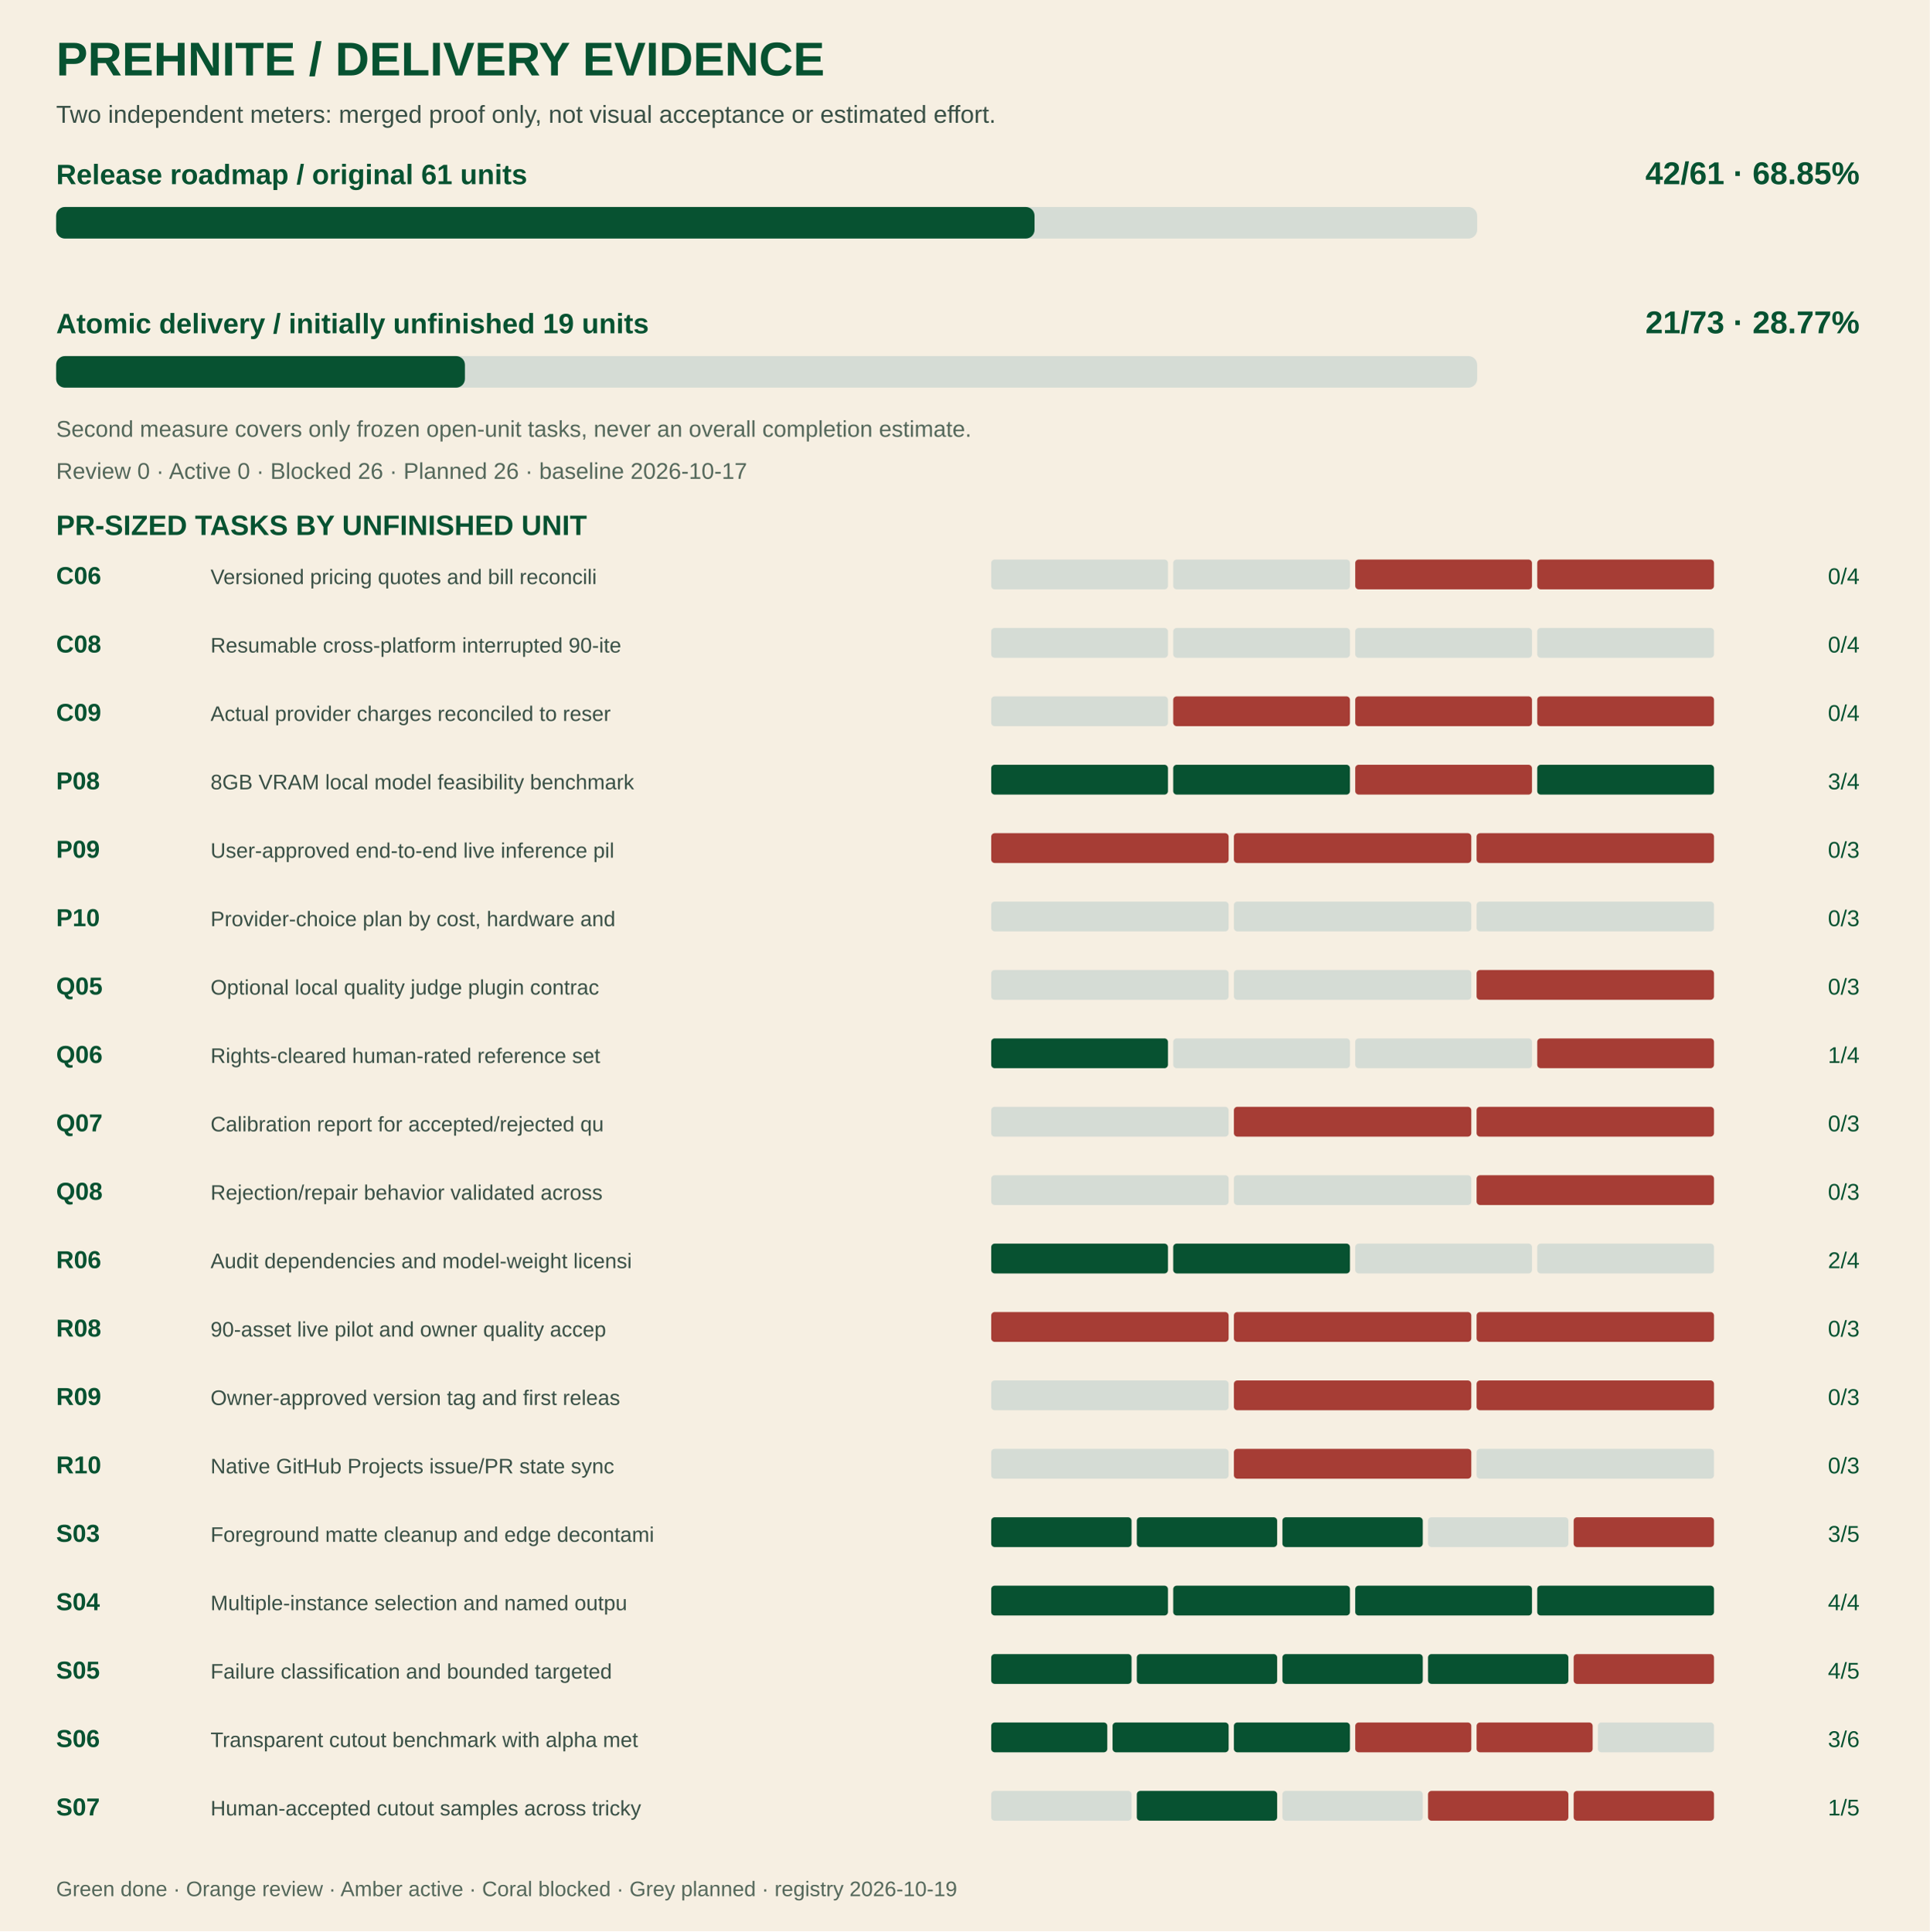
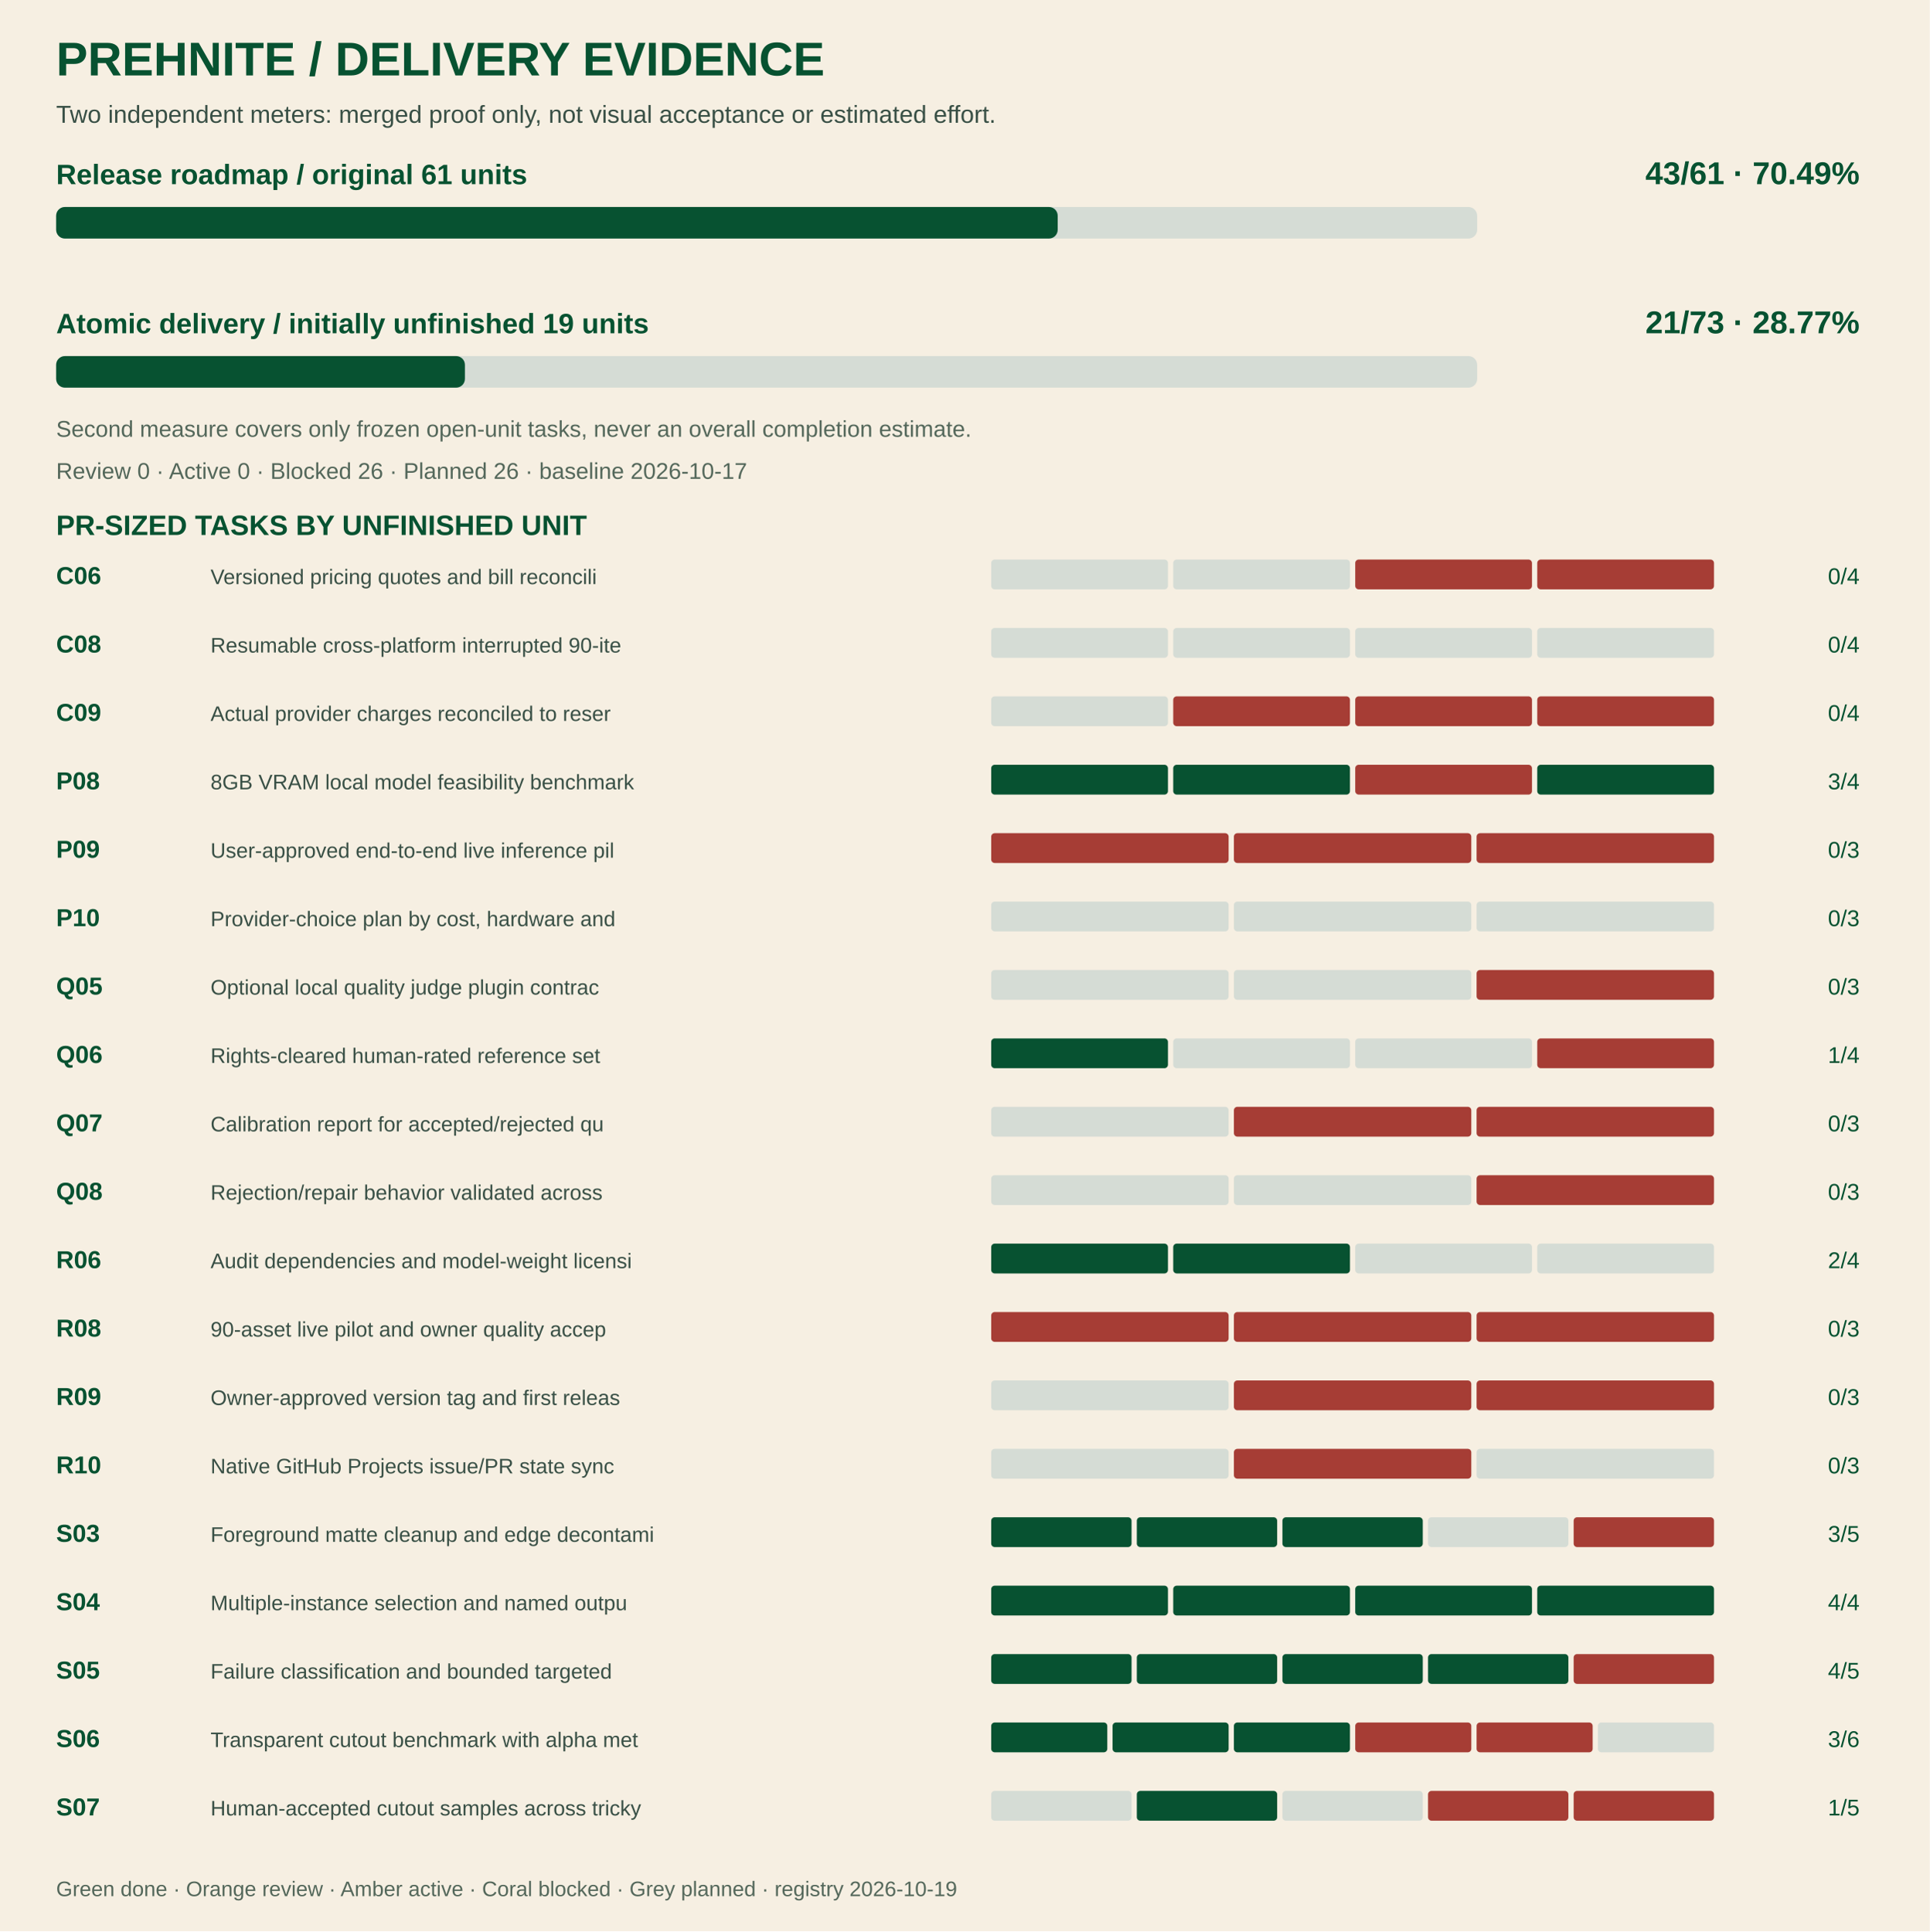
<svg xmlns="http://www.w3.org/2000/svg" width="1100" height="1101" viewBox="0 0 1100 1101" role="img" aria-labelledby="title desc">
  <rect width="1100" height="1101" fill="#F6EFE2" />
  <g font-family="system-ui,Segoe UI,Arial,sans-serif">
    <text x="32" y="43" font-size="27" font-weight="700" fill="#075231">PREHNITE / DELIVERY EVIDENCE</text>
    <text x="32" y="70" font-size="14" fill="#384F45">Two independent meters: merged proof only, not visual acceptance or estimated effort.</text>
    <text x="32" y="105" font-size="16" font-weight="600" fill="#075231">Release roadmap / original 61 units</text>
-     <text x="1060" y="105" font-size="18" font-weight="700" text-anchor="end" fill="#075231">42/61 · 68.85%</text>
+     <text x="1060" y="105" font-size="18" font-weight="700" text-anchor="end" fill="#075231">43/61 · 70.49%</text>
    <rect x="32" y="118" width="810" height="18" rx="5" fill="#D5DCD5" />
-     <rect x="32" y="118" width="557.7" height="18" rx="5" fill="#075231" />
+     <rect x="32" y="118" width="570.9" height="18" rx="5" fill="#075231" />
    <text x="32" y="190" font-size="16" font-weight="600" fill="#075231">Atomic delivery / initially unfinished 19 units</text>
    <text x="1060" y="190" font-size="18" font-weight="700" text-anchor="end" fill="#075231">21/73 · 28.77%</text>
    <rect x="32" y="203" width="810" height="18" rx="5" fill="#D5DCD5" />
    <rect x="32" y="203" width="233.0" height="18" rx="5" fill="#075231" />
    <text x="32" y="249" font-size="13" fill="#53675A">Second measure covers only frozen open-unit tasks, never an overall completion estimate.</text>
    <text x="32" y="273" font-size="13" fill="#53675A">Review 0 · Active 0 · Blocked 26 · Planned 26 · baseline 2026-10-17</text>
    <text x="32" y="305" font-size="16" font-weight="600" fill="#075231">PR-SIZED TASKS BY UNFINISHED UNIT</text>
    <text x="32" y="333" font-size="14" font-weight="700" fill="#075231">C06</text>
    <text x="120" y="333" font-size="12" fill="#384F45">Versioned pricing quotes and bill reconcili</text>
    <g>
      <rect x="565.00" y="319" width="100.75" height="17" rx="2" fill="#D5DCD5" />
    </g>
    <g>
      <rect x="668.75" y="319" width="100.75" height="17" rx="2" fill="#D5DCD5" />
    </g>
    <g>
      <rect x="772.50" y="319" width="100.75" height="17" rx="2" fill="#A63D35" />
    </g>
    <g>
      <rect x="876.25" y="319" width="100.75" height="17" rx="2" fill="#A63D35" />
    </g>
    <text x="1060" y="333" font-size="13" text-anchor="end" fill="#075231">0/4</text>
    <text x="32" y="372" font-size="14" font-weight="700" fill="#075231">C08</text>
    <text x="120" y="372" font-size="12" fill="#384F45">Resumable cross-platform interrupted 90-ite</text>
    <g>
      <rect x="565.00" y="358" width="100.75" height="17" rx="2" fill="#D5DCD5" />
    </g>
    <g>
      <rect x="668.75" y="358" width="100.75" height="17" rx="2" fill="#D5DCD5" />
    </g>
    <g>
      <rect x="772.50" y="358" width="100.75" height="17" rx="2" fill="#D5DCD5" />
    </g>
    <g>
      <rect x="876.25" y="358" width="100.75" height="17" rx="2" fill="#D5DCD5" />
    </g>
    <text x="1060" y="372" font-size="13" text-anchor="end" fill="#075231">0/4</text>
    <text x="32" y="411" font-size="14" font-weight="700" fill="#075231">C09</text>
    <text x="120" y="411" font-size="12" fill="#384F45">Actual provider charges reconciled to reser</text>
    <g>
      <rect x="565.00" y="397" width="100.75" height="17" rx="2" fill="#D5DCD5" />
    </g>
    <g>
      <rect x="668.75" y="397" width="100.75" height="17" rx="2" fill="#A63D35" />
    </g>
    <g>
      <rect x="772.50" y="397" width="100.75" height="17" rx="2" fill="#A63D35" />
    </g>
    <g>
      <rect x="876.25" y="397" width="100.75" height="17" rx="2" fill="#A63D35" />
    </g>
    <text x="1060" y="411" font-size="13" text-anchor="end" fill="#075231">0/4</text>
    <text x="32" y="450" font-size="14" font-weight="700" fill="#075231">P08</text>
    <text x="120" y="450" font-size="12" fill="#384F45">8GB VRAM local model feasibility benchmark</text>
    <g>
      <rect x="565.00" y="436" width="100.75" height="17" rx="2" fill="#075231" />
    </g>
    <g>
      <rect x="668.75" y="436" width="100.75" height="17" rx="2" fill="#075231" />
    </g>
    <g>
      <rect x="772.50" y="436" width="100.75" height="17" rx="2" fill="#A63D35" />
    </g>
    <g>
      <rect x="876.25" y="436" width="100.75" height="17" rx="2" fill="#075231" />
    </g>
    <text x="1060" y="450" font-size="13" text-anchor="end" fill="#075231">3/4</text>
    <text x="32" y="489" font-size="14" font-weight="700" fill="#075231">P09</text>
    <text x="120" y="489" font-size="12" fill="#384F45">User-approved end-to-end live inference pil</text>
    <g>
      <rect x="565.00" y="475" width="135.33" height="17" rx="2" fill="#A63D35" />
    </g>
    <g>
      <rect x="703.33" y="475" width="135.33" height="17" rx="2" fill="#A63D35" />
    </g>
    <g>
      <rect x="841.67" y="475" width="135.33" height="17" rx="2" fill="#A63D35" />
    </g>
    <text x="1060" y="489" font-size="13" text-anchor="end" fill="#075231">0/3</text>
    <text x="32" y="528" font-size="14" font-weight="700" fill="#075231">P10</text>
    <text x="120" y="528" font-size="12" fill="#384F45">Provider-choice plan by cost, hardware and </text>
    <g>
      <rect x="565.00" y="514" width="135.33" height="17" rx="2" fill="#D5DCD5" />
    </g>
    <g>
      <rect x="703.33" y="514" width="135.33" height="17" rx="2" fill="#D5DCD5" />
    </g>
    <g>
      <rect x="841.67" y="514" width="135.33" height="17" rx="2" fill="#D5DCD5" />
    </g>
    <text x="1060" y="528" font-size="13" text-anchor="end" fill="#075231">0/3</text>
    <text x="32" y="567" font-size="14" font-weight="700" fill="#075231">Q05</text>
    <text x="120" y="567" font-size="12" fill="#384F45">Optional local quality judge plugin contrac</text>
    <g>
      <rect x="565.00" y="553" width="135.33" height="17" rx="2" fill="#D5DCD5" />
    </g>
    <g>
      <rect x="703.33" y="553" width="135.33" height="17" rx="2" fill="#D5DCD5" />
    </g>
    <g>
      <rect x="841.67" y="553" width="135.33" height="17" rx="2" fill="#A63D35" />
    </g>
    <text x="1060" y="567" font-size="13" text-anchor="end" fill="#075231">0/3</text>
    <text x="32" y="606" font-size="14" font-weight="700" fill="#075231">Q06</text>
    <text x="120" y="606" font-size="12" fill="#384F45">Rights-cleared human-rated reference set</text>
    <g>
      <rect x="565.00" y="592" width="100.75" height="17" rx="2" fill="#075231" />
    </g>
    <g>
      <rect x="668.75" y="592" width="100.75" height="17" rx="2" fill="#D5DCD5" />
    </g>
    <g>
      <rect x="772.50" y="592" width="100.75" height="17" rx="2" fill="#D5DCD5" />
    </g>
    <g>
      <rect x="876.25" y="592" width="100.75" height="17" rx="2" fill="#A63D35" />
    </g>
    <text x="1060" y="606" font-size="13" text-anchor="end" fill="#075231">1/4</text>
    <text x="32" y="645" font-size="14" font-weight="700" fill="#075231">Q07</text>
    <text x="120" y="645" font-size="12" fill="#384F45">Calibration report for accepted/rejected qu</text>
    <g>
      <rect x="565.00" y="631" width="135.33" height="17" rx="2" fill="#D5DCD5" />
    </g>
    <g>
      <rect x="703.33" y="631" width="135.33" height="17" rx="2" fill="#A63D35" />
    </g>
    <g>
      <rect x="841.67" y="631" width="135.33" height="17" rx="2" fill="#A63D35" />
    </g>
    <text x="1060" y="645" font-size="13" text-anchor="end" fill="#075231">0/3</text>
    <text x="32" y="684" font-size="14" font-weight="700" fill="#075231">Q08</text>
    <text x="120" y="684" font-size="12" fill="#384F45">Rejection/repair behavior validated across </text>
    <g>
      <rect x="565.00" y="670" width="135.33" height="17" rx="2" fill="#D5DCD5" />
    </g>
    <g>
      <rect x="703.33" y="670" width="135.33" height="17" rx="2" fill="#D5DCD5" />
    </g>
    <g>
      <rect x="841.67" y="670" width="135.33" height="17" rx="2" fill="#A63D35" />
    </g>
    <text x="1060" y="684" font-size="13" text-anchor="end" fill="#075231">0/3</text>
    <text x="32" y="723" font-size="14" font-weight="700" fill="#075231">R06</text>
    <text x="120" y="723" font-size="12" fill="#384F45">Audit dependencies and model-weight licensi</text>
    <g>
      <rect x="565.00" y="709" width="100.75" height="17" rx="2" fill="#075231" />
    </g>
    <g>
      <rect x="668.75" y="709" width="100.75" height="17" rx="2" fill="#075231" />
    </g>
    <g>
      <rect x="772.50" y="709" width="100.75" height="17" rx="2" fill="#D5DCD5" />
    </g>
    <g>
      <rect x="876.25" y="709" width="100.75" height="17" rx="2" fill="#D5DCD5" />
    </g>
    <text x="1060" y="723" font-size="13" text-anchor="end" fill="#075231">2/4</text>
    <text x="32" y="762" font-size="14" font-weight="700" fill="#075231">R08</text>
    <text x="120" y="762" font-size="12" fill="#384F45">90-asset live pilot and owner quality accep</text>
    <g>
      <rect x="565.00" y="748" width="135.33" height="17" rx="2" fill="#A63D35" />
    </g>
    <g>
      <rect x="703.33" y="748" width="135.33" height="17" rx="2" fill="#A63D35" />
    </g>
    <g>
      <rect x="841.67" y="748" width="135.33" height="17" rx="2" fill="#A63D35" />
    </g>
    <text x="1060" y="762" font-size="13" text-anchor="end" fill="#075231">0/3</text>
    <text x="32" y="801" font-size="14" font-weight="700" fill="#075231">R09</text>
    <text x="120" y="801" font-size="12" fill="#384F45">Owner-approved version tag and first releas</text>
    <g>
      <rect x="565.00" y="787" width="135.33" height="17" rx="2" fill="#D5DCD5" />
    </g>
    <g>
      <rect x="703.33" y="787" width="135.33" height="17" rx="2" fill="#A63D35" />
    </g>
    <g>
      <rect x="841.67" y="787" width="135.33" height="17" rx="2" fill="#A63D35" />
    </g>
    <text x="1060" y="801" font-size="13" text-anchor="end" fill="#075231">0/3</text>
    <text x="32" y="840" font-size="14" font-weight="700" fill="#075231">R10</text>
    <text x="120" y="840" font-size="12" fill="#384F45">Native GitHub Projects issue/PR state sync</text>
    <g>
      <rect x="565.00" y="826" width="135.33" height="17" rx="2" fill="#D5DCD5" />
    </g>
    <g>
      <rect x="703.33" y="826" width="135.33" height="17" rx="2" fill="#A63D35" />
    </g>
    <g>
      <rect x="841.67" y="826" width="135.33" height="17" rx="2" fill="#D5DCD5" />
    </g>
    <text x="1060" y="840" font-size="13" text-anchor="end" fill="#075231">0/3</text>
    <text x="32" y="879" font-size="14" font-weight="700" fill="#075231">S03</text>
    <text x="120" y="879" font-size="12" fill="#384F45">Foreground matte cleanup and edge decontami</text>
    <g>
      <rect x="565.00" y="865" width="80.00" height="17" rx="2" fill="#075231" />
    </g>
    <g>
      <rect x="648.00" y="865" width="80.00" height="17" rx="2" fill="#075231" />
    </g>
    <g>
      <rect x="731.00" y="865" width="80.00" height="17" rx="2" fill="#075231" />
    </g>
    <g>
      <rect x="814.00" y="865" width="80.00" height="17" rx="2" fill="#D5DCD5" />
    </g>
    <g>
      <rect x="897.00" y="865" width="80.00" height="17" rx="2" fill="#A63D35" />
    </g>
    <text x="1060" y="879" font-size="13" text-anchor="end" fill="#075231">3/5</text>
    <text x="32" y="918" font-size="14" font-weight="700" fill="#075231">S04</text>
    <text x="120" y="918" font-size="12" fill="#384F45">Multiple-instance selection and named outpu</text>
    <g>
      <rect x="565.00" y="904" width="100.75" height="17" rx="2" fill="#075231" />
    </g>
    <g>
      <rect x="668.75" y="904" width="100.75" height="17" rx="2" fill="#075231" />
    </g>
    <g>
      <rect x="772.50" y="904" width="100.75" height="17" rx="2" fill="#075231" />
    </g>
    <g>
      <rect x="876.25" y="904" width="100.75" height="17" rx="2" fill="#075231" />
    </g>
    <text x="1060" y="918" font-size="13" text-anchor="end" fill="#075231">4/4</text>
    <text x="32" y="957" font-size="14" font-weight="700" fill="#075231">S05</text>
    <text x="120" y="957" font-size="12" fill="#384F45">Failure classification and bounded targeted</text>
    <g>
      <rect x="565.00" y="943" width="80.00" height="17" rx="2" fill="#075231" />
    </g>
    <g>
      <rect x="648.00" y="943" width="80.00" height="17" rx="2" fill="#075231" />
    </g>
    <g>
      <rect x="731.00" y="943" width="80.00" height="17" rx="2" fill="#075231" />
    </g>
    <g>
      <rect x="814.00" y="943" width="80.00" height="17" rx="2" fill="#075231" />
    </g>
    <g>
      <rect x="897.00" y="943" width="80.00" height="17" rx="2" fill="#A63D35" />
    </g>
    <text x="1060" y="957" font-size="13" text-anchor="end" fill="#075231">4/5</text>
    <text x="32" y="996" font-size="14" font-weight="700" fill="#075231">S06</text>
    <text x="120" y="996" font-size="12" fill="#384F45">Transparent cutout benchmark with alpha met</text>
    <g>
      <rect x="565.00" y="982" width="66.17" height="17" rx="2" fill="#075231" />
    </g>
    <g>
      <rect x="634.17" y="982" width="66.17" height="17" rx="2" fill="#075231" />
    </g>
    <g>
      <rect x="703.33" y="982" width="66.17" height="17" rx="2" fill="#075231" />
    </g>
    <g>
      <rect x="772.50" y="982" width="66.17" height="17" rx="2" fill="#A63D35" />
    </g>
    <g>
      <rect x="841.67" y="982" width="66.17" height="17" rx="2" fill="#A63D35" />
    </g>
    <g>
      <rect x="910.83" y="982" width="66.17" height="17" rx="2" fill="#D5DCD5" />
    </g>
    <text x="1060" y="996" font-size="13" text-anchor="end" fill="#075231">3/6</text>
    <text x="32" y="1035" font-size="14" font-weight="700" fill="#075231">S07</text>
    <text x="120" y="1035" font-size="12" fill="#384F45">Human-accepted cutout samples across tricky</text>
    <g>
      <rect x="565.00" y="1021" width="80.00" height="17" rx="2" fill="#D5DCD5" />
    </g>
    <g>
      <rect x="648.00" y="1021" width="80.00" height="17" rx="2" fill="#075231" />
    </g>
    <g>
      <rect x="731.00" y="1021" width="80.00" height="17" rx="2" fill="#D5DCD5" />
    </g>
    <g>
      <rect x="814.00" y="1021" width="80.00" height="17" rx="2" fill="#A63D35" />
    </g>
    <g>
      <rect x="897.00" y="1021" width="80.00" height="17" rx="2" fill="#A63D35" />
    </g>
    <text x="1060" y="1035" font-size="13" text-anchor="end" fill="#075231">1/5</text>
    <text x="32" y="1081" font-size="12" fill="#53675A">Green done · Orange review · Amber active · Coral blocked · Grey planned · registry 2026-10-19</text>
  </g>
</svg>
